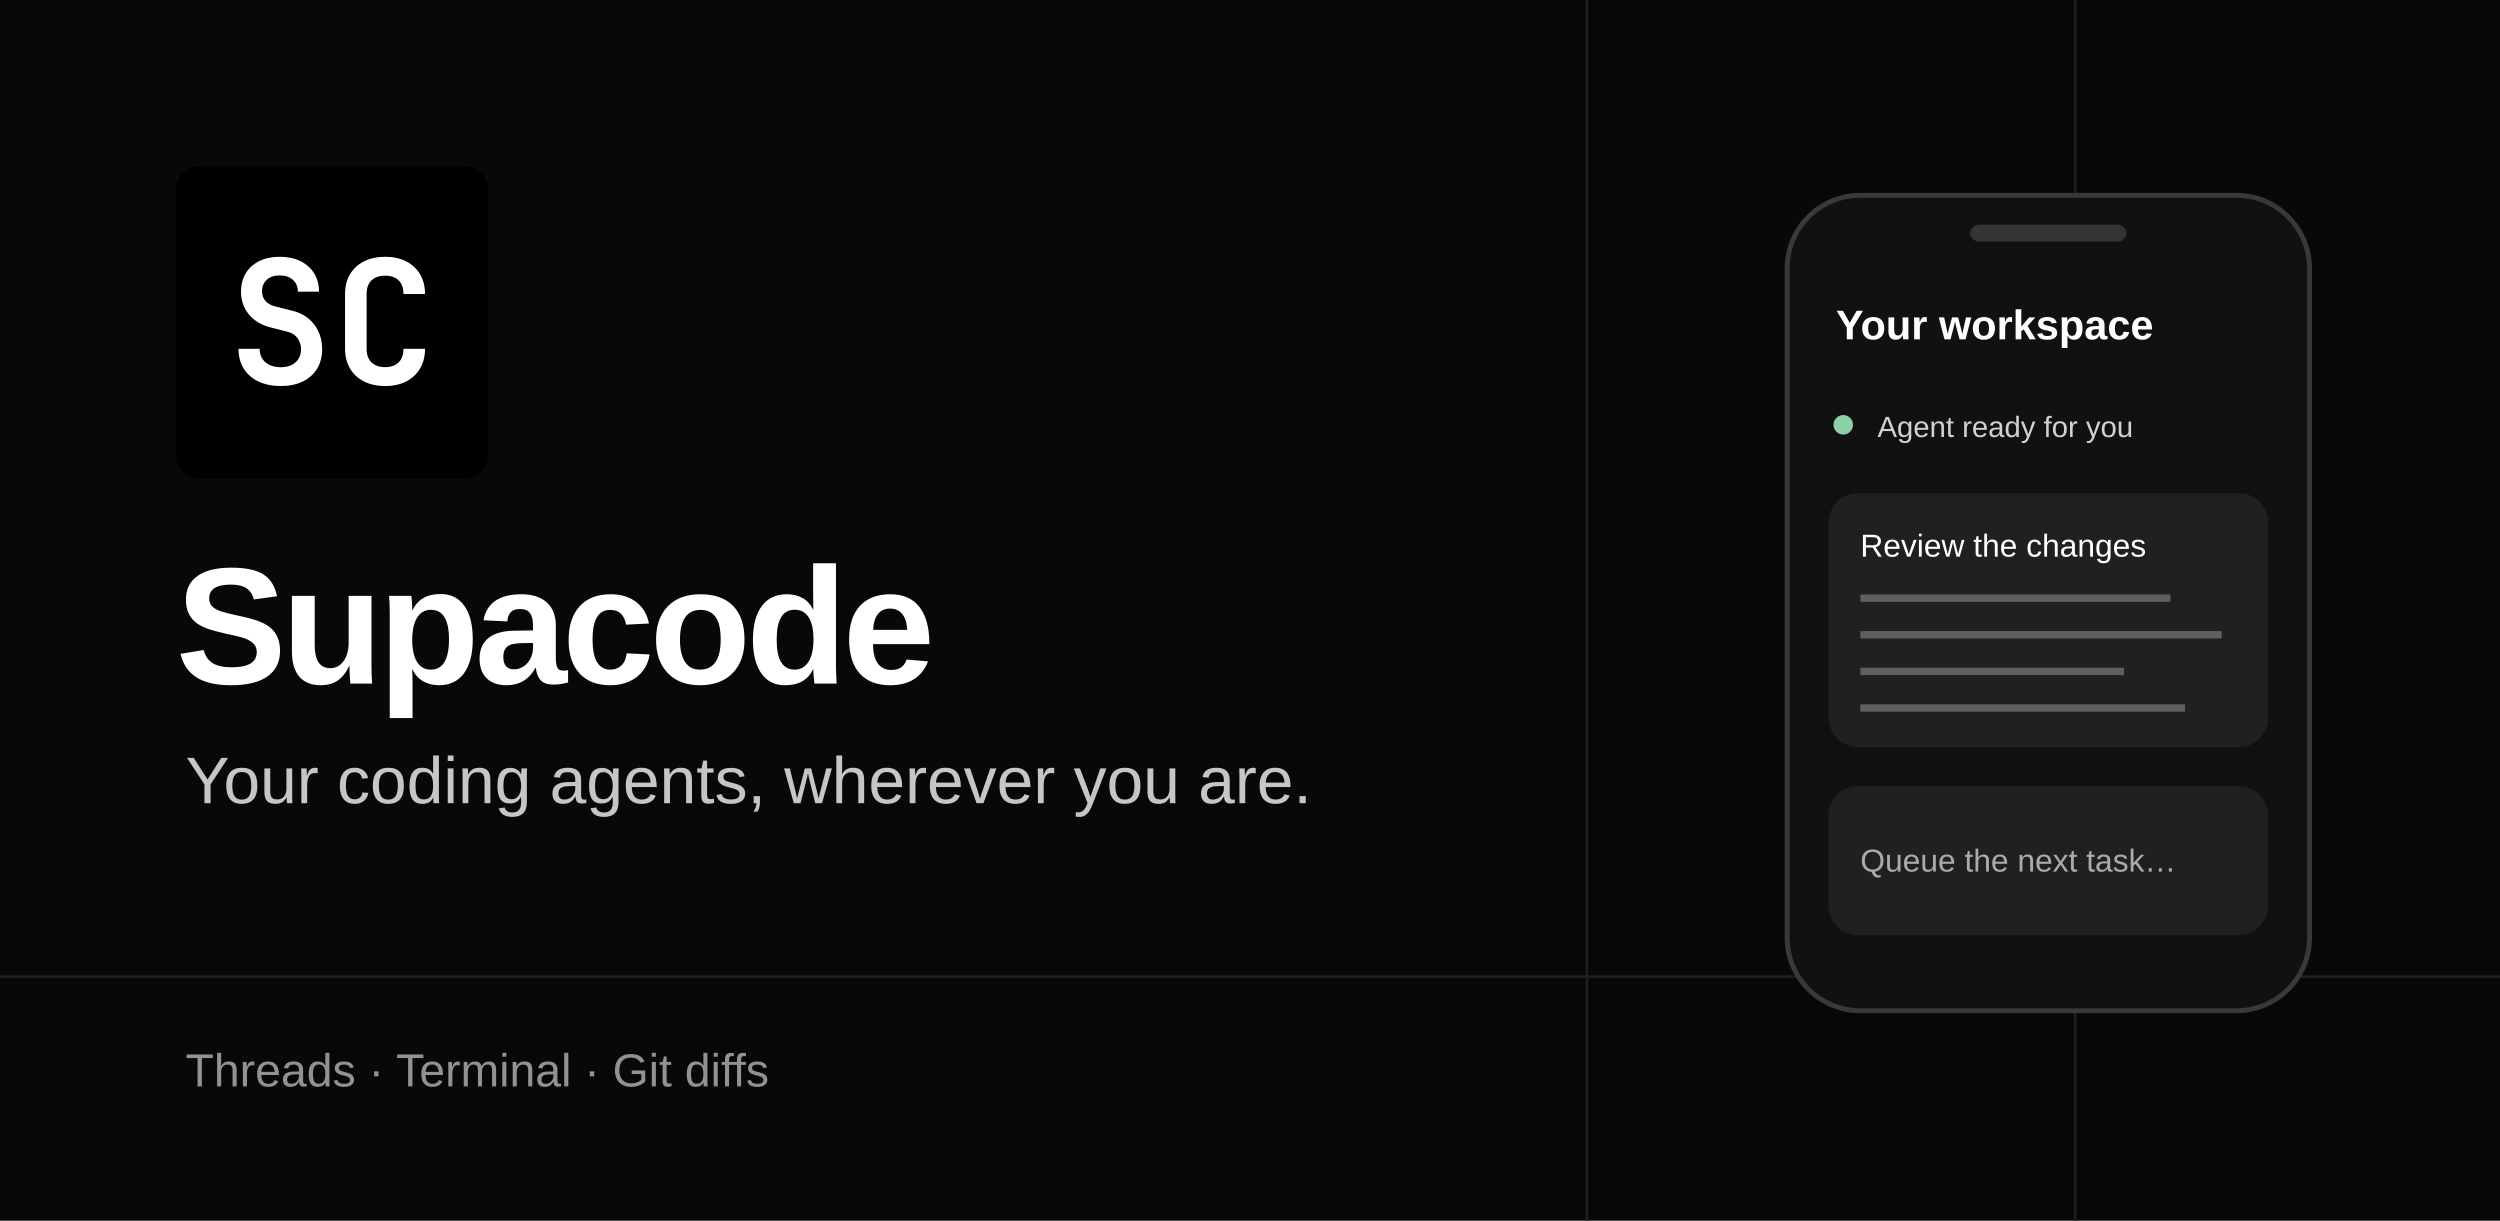
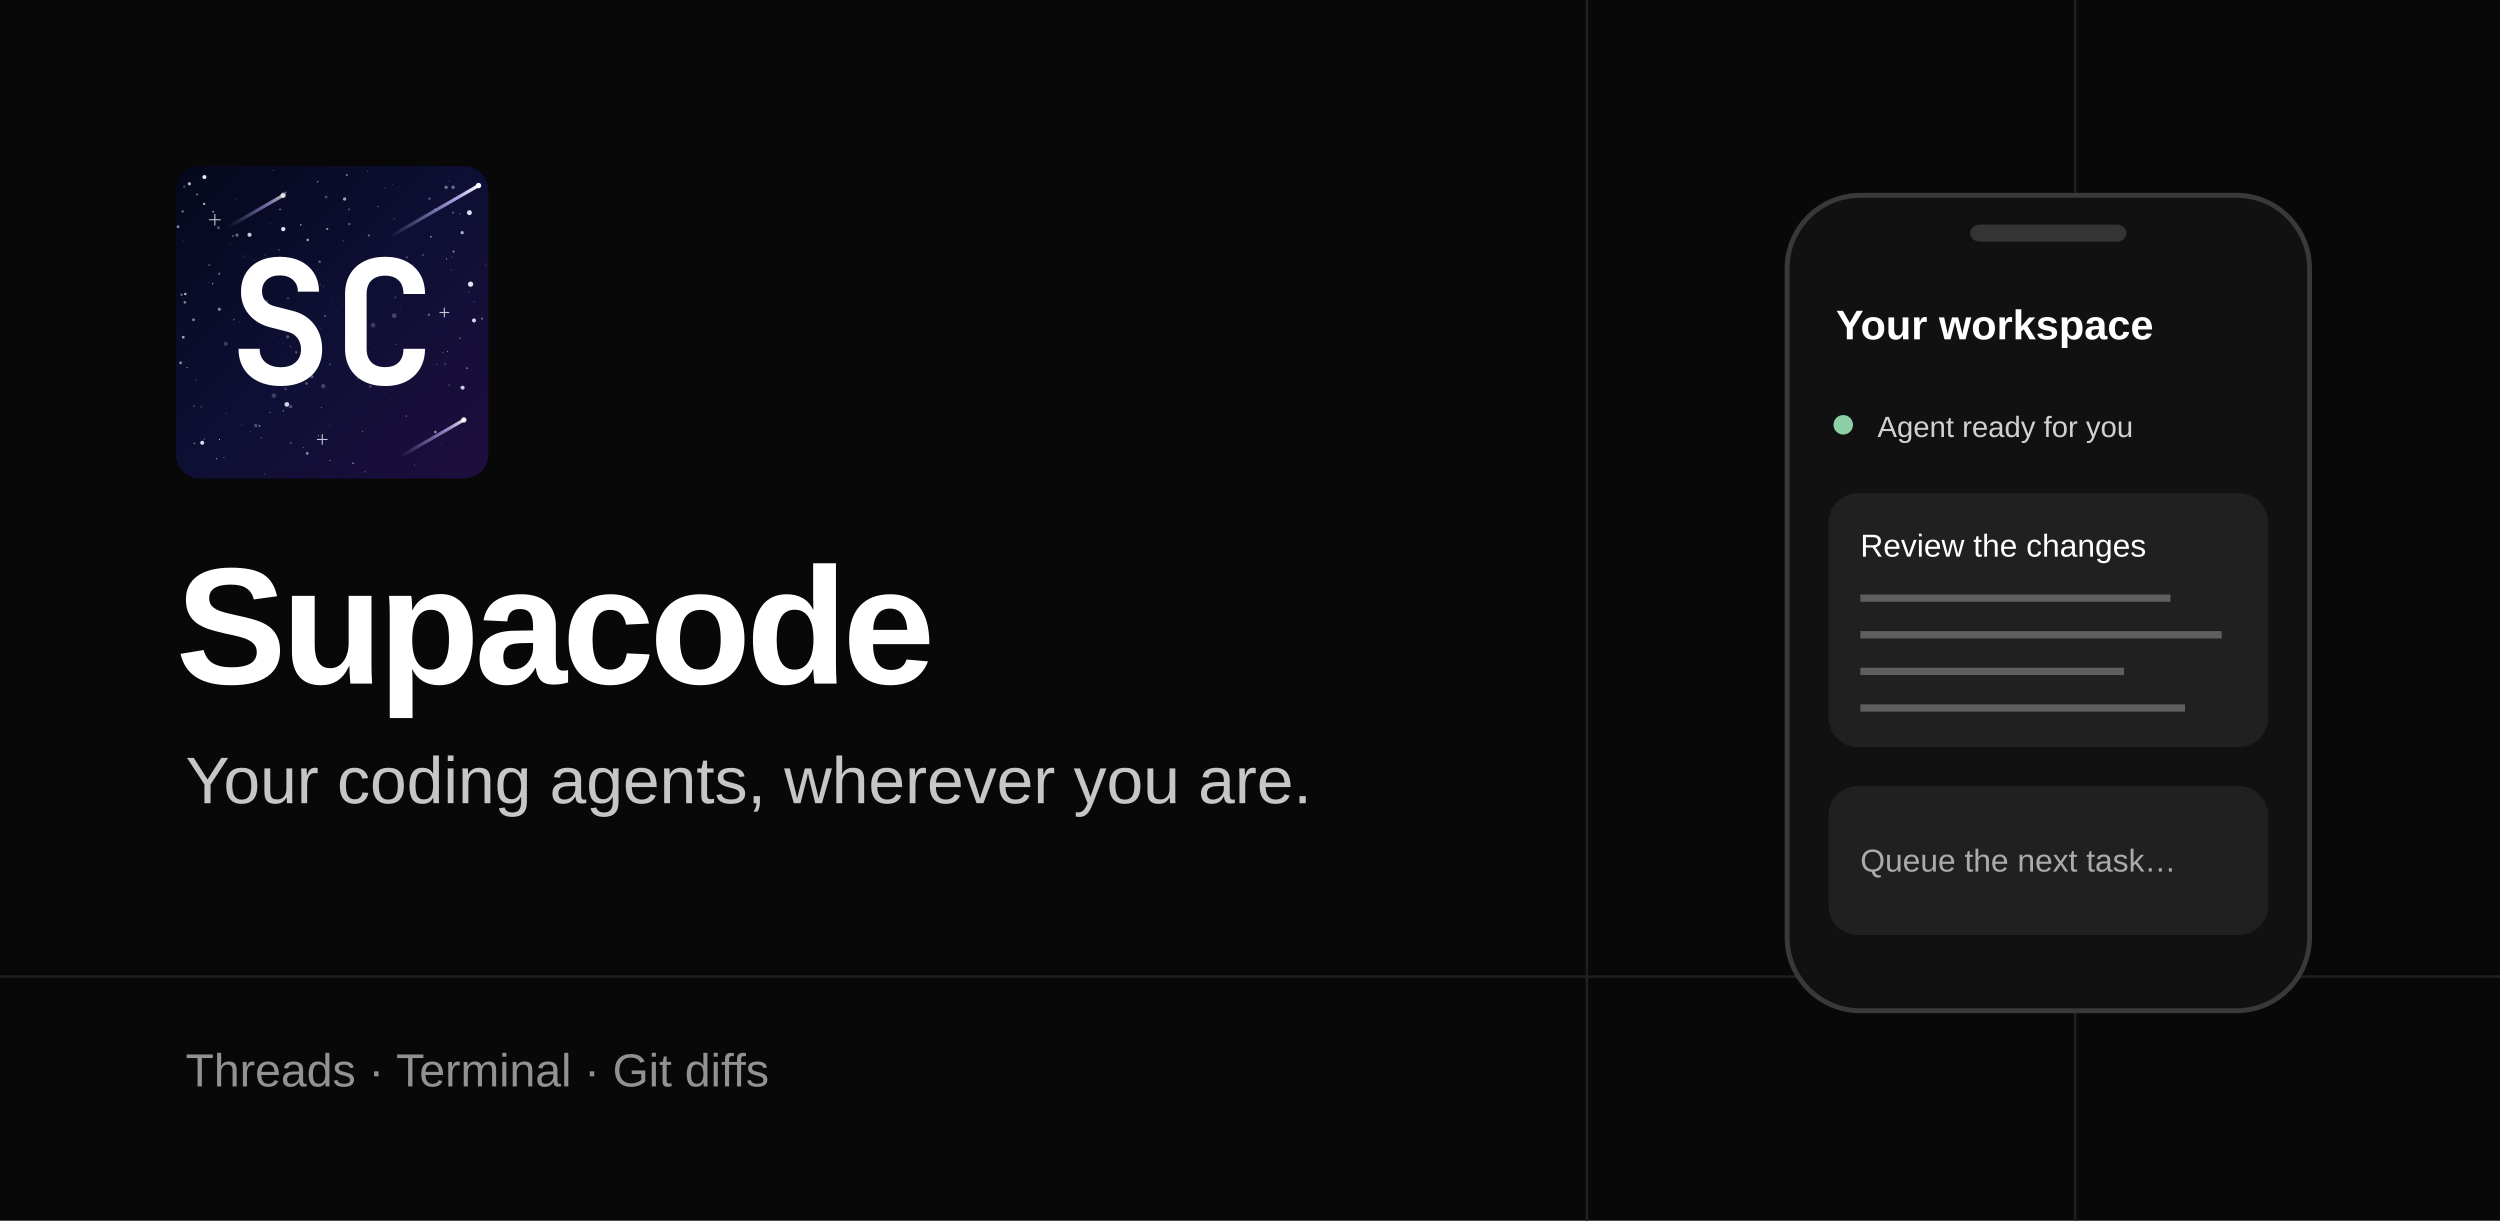
<svg xmlns="http://www.w3.org/2000/svg" width="1024" height="500" viewBox="0 0 1024 500">
  <rect width="1024" height="500" fill="#080808" />
  <path d="M650 0V500M850 0V500M0 400H1024" stroke="#202020" />
  <g transform="translate(72 68)">
    <g>
-       <path d="M0 10C0 4.477 4.477 0 10 0H118C123.523 0 128 4.477 128 10V118C128 123.523 123.523 128 118 128H10C4.477 128 0 123.523 0 118V10Z" fill="black" />
+       <svg width="128" height="128" viewBox="0 0 128 128" fill="none">
+         <defs>
+           <linearGradient id="bg" x1="0" y1="0" x2="128" y2="128" gradientUnits="userSpaceOnUse">
+             <stop offset="0" stop-color="#05081C" stop-opacity="1" />
+             <stop offset="0.5" stop-color="#0E0F34" stop-opacity="1" />
+             <stop offset="1" stop-color="#1E0E3E" stop-opacity="1" />
+           </linearGradient>
+           <linearGradient id="m0" x1="124" y1="8" x2="87.63" y2="29" gradientUnits="userSpaceOnUse">
+             <stop offset="0" stop-color="#FFFFFF" stop-opacity="1" />
+             <stop offset="0.25" stop-color="#C9B8FF" stop-opacity="0.85" />
+             <stop offset="1" stop-color="#C9B8FF" stop-opacity="0" />
+           </linearGradient>
+           <linearGradient id="m1" x1="118" y1="104" x2="92.02" y2="119" gradientUnits="userSpaceOnUse">
+             <stop offset="0" stop-color="#FFFFFF" stop-opacity="1" />
+             <stop offset="0.25" stop-color="#C9B8FF" stop-opacity="0.85" />
+             <stop offset="1" stop-color="#C9B8FF" stop-opacity="0" />
+           </linearGradient>
+           <linearGradient id="m2" x1="44" y1="12" x2="21.48" y2="25" gradientUnits="userSpaceOnUse">
+             <stop offset="0" stop-color="#FFFFFF" stop-opacity="1" />
+             <stop offset="0.25" stop-color="#C9B8FF" stop-opacity="0.85" />
+             <stop offset="1" stop-color="#C9B8FF" stop-opacity="0" />
+           </linearGradient>
+           <clipPath id="frame">
+             <rect width="128" height="128" rx="10" />
+           </clipPath>
+         </defs>
+         <g clip-path="url(#frame)">
+           <rect width="128" height="128" fill="url(#bg)" />
+           <circle cx="75.25" cy="86.82" r="0.46" fill="#E8EDFF" fill-opacity="0.13" />
+           <circle cx="17.51" cy="25.28" r="0.63" fill="#E8EDFF" fill-opacity="0.31" />
+           <circle cx="82.74" cy="16.63" r="0.26" fill="#E8EDFF" fill-opacity="0.5" />
+           <circle cx="0.94" cy="24.88" r="0.59" fill="#E8EDFF" fill-opacity="0.55" />
+           <circle cx="16.77" cy="119.91" r="0.26" fill="#E8EDFF" fill-opacity="0.68" />
+           <circle cx="113.6" cy="8.7" r="0.71" fill="#E8EDFF" fill-opacity="0.43" />
+           <circle cx="63.19" cy="106.28" r="0.18" fill="#E8EDFF" fill-opacity="0.39" />
+           <circle cx="76.43" cy="108.64" r="0.19" fill="#E8EDFF" fill-opacity="0.76" />
+           <circle cx="34.99" cy="111.36" r="0.2" fill="#E8EDFF" fill-opacity="0.8" />
+           <circle cx="36.68" cy="36.79" r="0.2" fill="#E8EDFF" fill-opacity="0.23" />
+           <circle cx="85.77" cy="75.29" r="0.19" fill="#E8EDFF" fill-opacity="0.23" />
+           <circle cx="1.97" cy="80.63" r="0.6" fill="#E8EDFF" fill-opacity="0.53" />
+           <circle cx="78.52" cy="2.12" r="0.2" fill="#E8EDFF" fill-opacity="0.51" />
+           <circle cx="39.78" cy="69.91" r="0.25" fill="#E8EDFF" fill-opacity="0.12" />
+           <circle cx="44.95" cy="10.83" r="0.36" fill="#E8EDFF" fill-opacity="0.52" />
+           <circle cx="19.74" cy="119.38" r="0.23" fill="#E8EDFF" fill-opacity="0.47" />
+           <circle cx="97.87" cy="42.43" r="0.32" fill="#E8EDFF" fill-opacity="0.19" />
+           <circle cx="33.92" cy="52.5" r="0.59" fill="#E8EDFF" fill-opacity="0.12" />
+           <circle cx="24.82" cy="13.46" r="0.18" fill="#E8EDFF" fill-opacity="0.51" />
+           <circle cx="76.78" cy="49.39" r="0.5" fill="#E8EDFF" fill-opacity="0.28" />
+           <circle cx="71.07" cy="23.76" r="0.52" fill="#E8EDFF" fill-opacity="0.31" />
+           <circle cx="87.3" cy="37.79" r="0.27" fill="#E8EDFF" fill-opacity="0.22" />
+           <circle cx="89.49" cy="61.3" r="0.99" fill="#E8EDFF" fill-opacity="0.24" />
+           <circle cx="63.16" cy="120.64" r="0.21" fill="#E8EDFF" fill-opacity="0.79" />
+           <circle cx="94.42" cy="102.42" r="0.25" fill="#E8EDFF" fill-opacity="0.69" />
+           <circle cx="44.01" cy="25.83" r="0.88" fill="#E8EDFF" fill-opacity="0.96" />
+           <circle cx="17.81" cy="44.14" r="0.49" fill="#E8EDFF" fill-opacity="0.39" />
+           <circle cx="42.71" cy="17.79" r="0.38" fill="#E8EDFF" fill-opacity="0.47" />
+           <circle cx="110.72" cy="8.72" r="0.69" fill="#E8EDFF" fill-opacity="0.45" />
+           <circle cx="82.94" cy="43.53" r="0.6" fill="#E8EDFF" fill-opacity="0.29" />
+           <circle cx="92.15" cy="57.46" r="0.2" fill="#E8EDFF" fill-opacity="0.21" />
+           <circle cx="52.23" cy="115.29" r="0.19" fill="#E8EDFF" fill-opacity="0.62" />
+           <circle cx="97.28" cy="71.71" r="0.21" fill="#E8EDFF" fill-opacity="0.25" />
+           <circle cx="63.87" cy="54.42" r="0.21" fill="#E8EDFF" fill-opacity="0.23" />
+           <circle cx="2.83" cy="18.61" r="0.55" fill="#E8EDFF" fill-opacity="0.39" />
+           <circle cx="58.14" cy="6.45" r="0.28" fill="#E8EDFF" fill-opacity="0.72" />
+           <circle cx="10.44" cy="98.63" r="0.31" fill="#E8EDFF" fill-opacity="0.31" />
+           <circle cx="70.52" cy="80.23" r="0.19" fill="#E8EDFF" fill-opacity="0.31" />
+           <circle cx="8.3" cy="87.58" r="0.2" fill="#E8EDFF" fill-opacity="0.58" />
+           <circle cx="3.07" cy="70.13" r="0.58" fill="#E8EDFF" fill-opacity="0.67" />
+           <circle cx="36.53" cy="36.35" r="0.28" fill="#E8EDFF" fill-opacity="0.24" />
+           <circle cx="23.41" cy="69.66" r="0.19" fill="#E8EDFF" fill-opacity="0.25" />
+           <circle cx="101.24" cy="36.43" r="0.47" fill="#E8EDFF" fill-opacity="0.23" />
+           <circle cx="11.73" cy="111.89" r="0.33" fill="#E8EDFF" fill-opacity="0.26" />
+           <circle cx="17.89" cy="112.01" r="0.25" fill="#E8EDFF" fill-opacity="0.79" />
+           <circle cx="47.04" cy="98.57" r="0.67" fill="#E8EDFF" fill-opacity="0.3" />
+           <circle cx="122.21" cy="55.52" r="0.18" fill="#E8EDFF" fill-opacity="0.55" />
+           <circle cx="98.81" cy="81.88" r="0.68" fill="#E8EDFF" fill-opacity="0.24" />
+           <circle cx="111.33" cy="75.99" r="0.25" fill="#E8EDFF" fill-opacity="0.57" />
+           <circle cx="71.6" cy="75.7" r="0.41" fill="#E8EDFF" fill-opacity="0.33" />
+           <circle cx="58.41" cy="50.38" r="0.26" fill="#E8EDFF" fill-opacity="0.31" />
+           <circle cx="120.27" cy="19.11" r="1.01" fill="#E8EDFF" fill-opacity="0.94" />
+           <circle cx="119.92" cy="51.48" r="0.27" fill="#E8EDFF" fill-opacity="0.33" />
+           <circle cx="32.4" cy="62.57" r="0.18" fill="#E8EDFF" fill-opacity="0.28" />
+           <circle cx="104.48" cy="29.01" r="0.34" fill="#E8EDFF" fill-opacity="0.73" />
+           <circle cx="116.65" cy="90.68" r="0.28" fill="#E8EDFF" fill-opacity="0.46" />
+           <circle cx="46.74" cy="62.18" r="0.42" fill="#E8EDFF" fill-opacity="0.15" />
+           <circle cx="44.14" cy="72.51" r="0.26" fill="#E8EDFF" fill-opacity="0.18" />
+           <circle cx="58.42" cy="110.4" r="0.27" fill="#E8EDFF" fill-opacity="0.41" />
+           <circle cx="26.9" cy="106" r="0.21" fill="#E8EDFF" fill-opacity="0.28" />
+           <circle cx="23.41" cy="28.68" r="0.28" fill="#E8EDFF" fill-opacity="0.74" />
+           <circle cx="62.05" cy="25.78" r="0.44" fill="#E8EDFF" fill-opacity="0.59" />
+           <circle cx="15.1" cy="48.2" r="0.29" fill="#E8EDFF" fill-opacity="0.67" />
+           <circle cx="59.51" cy="66.54" r="0.23" fill="#E8EDFF" fill-opacity="0.21" />
+           <circle cx="85.65" cy="8.98" r="0.19" fill="#E8EDFF" fill-opacity="0.52" />
+           <circle cx="68.35" cy="56.94" r="0.21" fill="#E8EDFF" fill-opacity="0.14" />
+           <circle cx="37.84" cy="60.03" r="0.18" fill="#E8EDFF" fill-opacity="0.22" />
+           <circle cx="25.99" cy="63.93" r="0.22" fill="#E8EDFF" fill-opacity="0.26" />
+           <circle cx="77.54" cy="125.25" r="0.33" fill="#E8EDFF" fill-opacity="0.29" />
+           <circle cx="38.66" cy="100.9" r="0.24" fill="#E8EDFF" fill-opacity="0.51" />
+           <circle cx="54.03" cy="30.27" r="0.48" fill="#E8EDFF" fill-opacity="0.78" />
+           <circle cx="36.45" cy="126.15" r="0.2" fill="#E8EDFF" fill-opacity="0.43" />
+           <circle cx="8.73" cy="11.68" r="0.41" fill="#E8EDFF" fill-opacity="0.5" />
+           <circle cx="125.47" cy="62.52" r="0.43" fill="#E8EDFF" fill-opacity="0.45" />
+           <circle cx="27.92" cy="36.91" r="0.24" fill="#E8EDFF" fill-opacity="0.3" />
+           <circle cx="122.15" cy="63.25" r="0.83" fill="#E8EDFF" fill-opacity="0.9" />
+           <circle cx="20.47" cy="72.82" r="0.86" fill="#E8EDFF" fill-opacity="0.22" />
+           <circle cx="79.66" cy="90.33" r="0.54" fill="#E8EDFF" fill-opacity="0.26" />
+           <circle cx="95.54" cy="75.94" r="0.45" fill="#E8EDFF" fill-opacity="0.21" />
+           <circle cx="30.53" cy="65.51" r="0.19" fill="#E8EDFF" fill-opacity="0.12" />
+           <circle cx="46.95" cy="73.82" r="0.28" fill="#E8EDFF" fill-opacity="0.36" />
+           <circle cx="65.59" cy="59.14" r="0.19" fill="#E8EDFF" fill-opacity="0.14" />
+           <circle cx="3.73" cy="55.83" r="0.58" fill="#E8EDFF" fill-opacity="0.5" />
+           <circle cx="106.93" cy="81.32" r="0.27" fill="#E8EDFF" fill-opacity="0.3" />
+           <circle cx="117.51" cy="90.81" r="0.81" fill="#E8EDFF" fill-opacity="0.86" />
+           <circle cx="3.22" cy="30.71" r="0.18" fill="#E8EDFF" fill-opacity="0.33" />
+           <circle cx="46.27" cy="63.9" r="0.44" fill="#E8EDFF" fill-opacity="0.28" />
+           <circle cx="23.81" cy="62.86" r="0.38" fill="#E8EDFF" fill-opacity="0.3" />
+           <circle cx="108.93" cy="113.55" r="0.19" fill="#E8EDFF" fill-opacity="0.31" />
+           <circle cx="53.52" cy="89.09" r="0.54" fill="#E8EDFF" fill-opacity="0.35" />
+           <circle cx="91.5" cy="43.69" r="0.24" fill="#E8EDFF" fill-opacity="0.22" />
+           <circle cx="127.18" cy="125.98" r="0.26" fill="#E8EDFF" fill-opacity="0.67" />
+           <circle cx="52.8" cy="74.97" r="0.3" fill="#E8EDFF" fill-opacity="0.32" />
+           <circle cx="17.84" cy="58.68" r="0.67" fill="#E8EDFF" fill-opacity="0.51" />
+           <circle cx="126.8" cy="40.51" r="0.18" fill="#E8EDFF" fill-opacity="0.46" />
+           <circle cx="103.68" cy="60.94" r="0.52" fill="#E8EDFF" fill-opacity="0.34" />
+           <circle cx="38.49" cy="23.65" r="0.19" fill="#E8EDFF" fill-opacity="0.34" />
+           <circle cx="81.49" cy="74.56" r="0.2" fill="#E8EDFF" fill-opacity="0.21" />
+           <circle cx="97.28" cy="40.39" r="0.18" fill="#E8EDFF" fill-opacity="0.34" />
+           <circle cx="3.32" cy="1.77" r="0.3" fill="#E8EDFF" fill-opacity="0.78" />
+           <circle cx="89.98" cy="53.81" r="0.42" fill="#E8EDFF" fill-opacity="0.21" />
+           <circle cx="116.35" cy="19.58" r="0.23" fill="#E8EDFF" fill-opacity="0.53" />
+           <circle cx="80.82" cy="65.18" r="0.94" fill="#E8EDFF" fill-opacity="0.21" />
+           <circle cx="70.95" cy="17.78" r="0.43" fill="#E8EDFF" fill-opacity="0.29" />
+           <circle cx="25.07" cy="28.31" r="0.67" fill="#E8EDFF" fill-opacity="0.42" />
+           <circle cx="11.62" cy="15.51" r="0.48" fill="#E8EDFF" fill-opacity="0.72" />
+           <circle cx="32.78" cy="106.3" r="0.71" fill="#E8EDFF" fill-opacity="0.29" />
+           <circle cx="59.64" cy="98.84" r="0.19" fill="#E8EDFF" fill-opacity="0.69" />
+           <circle cx="94.65" cy="37.4" r="0.47" fill="#E8EDFF" fill-opacity="0.22" />
+           <circle cx="75.24" cy="47.68" r="0.49" fill="#E8EDFF" fill-opacity="0.36" />
+           <circle cx="34.31" cy="106.45" r="0.37" fill="#E8EDFF" fill-opacity="0.59" />
+           <circle cx="36.39" cy="45.82" r="0.3" fill="#E8EDFF" fill-opacity="0.16" />
+           <circle cx="110.36" cy="81.04" r="0.23" fill="#E8EDFF" fill-opacity="0.76" />
+           <circle cx="77.05" cy="74.94" r="0.18" fill="#E8EDFF" fill-opacity="0.34" />
+           <circle cx="5.57" cy="7.29" r="0.66" fill="#E8EDFF" fill-opacity="0.76" />
+           <circle cx="44.97" cy="91.29" r="0.69" fill="#E8EDFF" fill-opacity="0.15" />
+           <circle cx="7.26" cy="62.98" r="0.57" fill="#E8EDFF" fill-opacity="0.54" />
+           <circle cx="40.17" cy="94.05" r="0.94" fill="#E8EDFF" fill-opacity="0.22" />
+           <circle cx="113.78" cy="35.04" r="0.46" fill="#E8EDFF" fill-opacity="0.49" />
+           <circle cx="47.11" cy="113.46" r="0.28" fill="#E8EDFF" fill-opacity="0.73" />
+           <circle cx="32.1" cy="38.51" r="0.21" fill="#E8EDFF" fill-opacity="0.32" />
+           <circle cx="60.4" cy="90.16" r="0.9" fill="#E8EDFF" fill-opacity="0.23" />
+           <circle cx="4.64" cy="82.55" r="0.28" fill="#E8EDFF" fill-opacity="0.59" />
+           <circle cx="111.93" cy="89.73" r="0.31" fill="#E8EDFF" fill-opacity="0.36" />
+           <circle cx="99.32" cy="86.39" r="0.18" fill="#E8EDFF" fill-opacity="0.11" />
+           <circle cx="117.3" cy="27.29" r="0.66" fill="#E8EDFF" fill-opacity="0.74" />
+           <circle cx="11.72" cy="4.52" r="0.83" fill="#E8EDFF" fill-opacity="0.98" />
+           <circle cx="55.77" cy="86.3" r="0.67" fill="#E8EDFF" fill-opacity="0.33" />
+           <circle cx="72.23" cy="63.97" r="0.18" fill="#E8EDFF" fill-opacity="0.15" />
+           <circle cx="59.21" cy="48.54" r="0.24" fill="#E8EDFF" fill-opacity="0.25" />
+           <circle cx="37.11" cy="55.68" r="0.72" fill="#E8EDFF" fill-opacity="0.31" />
+           <circle cx="53.84" cy="117.7" r="0.57" fill="#E8EDFF" fill-opacity="0.57" />
+           <circle cx="3.9" cy="52.42" r="0.51" fill="#E8EDFF" fill-opacity="0.75" />
+           <circle cx="60.48" cy="49.27" r="0.29" fill="#E8EDFF" fill-opacity="0.19" />
+           <circle cx="70.16" cy="65.09" r="0.21" fill="#E8EDFF" fill-opacity="0.19" />
+           <circle cx="30.69" cy="108.9" r="0.21" fill="#E8EDFF" fill-opacity="0.43" />
+           <circle cx="103.91" cy="13.36" r="0.53" fill="#E8EDFF" fill-opacity="0.31" />
+           <circle cx="42.28" cy="34.32" r="0.4" fill="#E8EDFF" fill-opacity="0.22" />
+           <circle cx="116.51" cy="70.54" r="0.31" fill="#E8EDFF" fill-opacity="0.5" />
+           <circle cx="88.97" cy="41.02" r="0.2" fill="#E8EDFF" fill-opacity="0.18" />
+           <circle cx="120.75" cy="48.4" r="1.08" fill="#E8EDFF" fill-opacity="0.97" />
+           <circle cx="43.28" cy="36.88" r="0.2" fill="#E8EDFF" fill-opacity="0.13" />
+           <circle cx="44.06" cy="100.26" r="0.33" fill="#E8EDFF" fill-opacity="0.43" />
+           <circle cx="61.17" cy="61.39" r="0.48" fill="#E8EDFF" fill-opacity="0.28" />
+           <circle cx="106.3" cy="108.95" r="0.54" fill="#E8EDFF" fill-opacity="0.58" />
+           <circle cx="112.86" cy="42.58" r="0.2" fill="#E8EDFF" fill-opacity="0.45" />
+           <circle cx="83.54" cy="83.44" r="0.95" fill="#E8EDFF" fill-opacity="0.22" />
+           <circle cx="39.94" cy="1.78" r="0.19" fill="#E8EDFF" fill-opacity="0.59" />
+           <circle cx="72.65" cy="121.76" r="0.35" fill="#E8EDFF" fill-opacity="0.56" />
+           <circle cx="15.28" cy="18.73" r="0.38" fill="#E8EDFF" fill-opacity="0.68" />
+           <circle cx="58.92" cy="39.21" r="0.55" fill="#E8EDFF" fill-opacity="0.34" />
+           <circle cx="13.37" cy="47.74" r="0.18" fill="#E8EDFF" fill-opacity="0.34" />
+           <circle cx="61.59" cy="12.72" r="0.58" fill="#E8EDFF" fill-opacity="0.27" />
+           <circle cx="63.1" cy="81.23" r="0.36" fill="#E8EDFF" fill-opacity="0.31" />
+           <circle cx="49.31" cy="76.29" r="0.48" fill="#E8EDFF" fill-opacity="0.32" />
+           <circle cx="7.52" cy="98.34" r="0.33" fill="#E8EDFF" fill-opacity="0.4" />
+           <circle cx="89.51" cy="21.63" r="0.2" fill="#E8EDFF" fill-opacity="0.54" />
+           <circle cx="113.28" cy="37.25" r="0.27" fill="#E8EDFF" fill-opacity="0.27" />
+           <circle cx="79.08" cy="28.42" r="0.43" fill="#E8EDFF" fill-opacity="0.44" />
+           <circle cx="90.2" cy="73.07" r="0.26" fill="#E8EDFF" fill-opacity="0.32" />
+           <circle cx="13.68" cy="40.59" r="0.33" fill="#E8EDFF" fill-opacity="0.5" />
+           <circle cx="7.62" cy="113.64" r="0.36" fill="#E8EDFF" fill-opacity="0.44" />
+           <circle cx="30.2" cy="28.16" r="0.84" fill="#E8EDFF" fill-opacity="0.87" />
+           <circle cx="68.59" cy="30.66" r="0.27" fill="#E8EDFF" fill-opacity="0.32" />
+           <circle cx="70.05" cy="3.68" r="0.44" fill="#E8EDFF" fill-opacity="0.45" />
+           <circle cx="69.16" cy="13.5" r="0.68" fill="#E8EDFF" fill-opacity="0.67" />
+           <circle cx="2.35" cy="52.72" r="0.44" fill="#E8EDFF" fill-opacity="0.51" />
+           <circle cx="10.83" cy="113.36" r="0.83" fill="#E8EDFF" fill-opacity="0.92" />
+           <circle cx="119.27" cy="82.81" r="0.4" fill="#E8EDFF" fill-opacity="0.43" />
+           <circle cx="3.5" cy="8.41" r="0.52" fill="#E8EDFF" fill-opacity="0.26" />
+           <circle cx="111.64" cy="6.21" r="0.2" fill="#E8EDFF" fill-opacity="0.32" />
+           <circle cx="37.44" cy="62.52" r="0.34" fill="#E8EDFF" fill-opacity="0.2" />
+           <circle cx="48.18" cy="63.38" r="0.19" fill="#E8EDFF" fill-opacity="0.31" />
+           <circle cx="20.68" cy="101.25" r="0.18" fill="#E8EDFF" fill-opacity="0.49" />
+           <circle cx="85.94" cy="92.99" r="0.22" fill="#E8EDFF" fill-opacity="0.17" />
+           <circle cx="97.8" cy="122.42" r="0.19" fill="#E8EDFF" fill-opacity="0.54" />
+           <circle cx="45.49" cy="97.64" r="0.97" fill="#E8EDFF" fill-opacity="0.88" />
+           <circle cx="45.96" cy="54.19" r="0.55" fill="#E8EDFF" fill-opacity="0.18" />
+           <circle cx="113.58" cy="19.07" r="0.39" fill="#E8EDFF" fill-opacity="0.36" />
+           <circle cx="74.58" cy="86.87" r="0.36" fill="#E8EDFF" fill-opacity="0.26" />
+           <circle cx="42.1" cy="39.94" r="0.34" fill="#E8EDFF" fill-opacity="0.19" />
+           <circle cx="51.2" cy="24.12" r="0.34" fill="#E8EDFF" fill-opacity="0.64" />
+           <circle cx="109.34" cy="76.39" r="0.25" fill="#E8EDFF" fill-opacity="0.34" />
+           <circle cx="88.83" cy="7.4" r="0.19" fill="#E8EDFF" fill-opacity="0.43" />
+           <circle cx="110.87" cy="38.05" r="0.25" fill="#E8EDFF" fill-opacity="0.71" />
+           <circle cx="22.29" cy="32.16" r="0.19" fill="#E8EDFF" fill-opacity="0.28" />
+           <circle cx="106.16" cy="17.6" r="0.36" fill="#E8EDFF" fill-opacity="0.28" />
+           <circle cx="52.7" cy="81.04" r="0.22" fill="#E8EDFF" fill-opacity="0.18" />
+           <circle cx="45.82" cy="69.98" r="0.68" fill="#E8EDFF" fill-opacity="0.28" />
+           <circle cx="29.12" cy="52.85" r="0.32" fill="#E8EDFF" fill-opacity="0.17" />
+           <path d="M16 19.8V24.2M13.8 22H18.2" stroke="#F2F5FF" stroke-width="0.45" stroke-linecap="round" opacity="0.8" />
+           <path d="M110 58.2V61.8M108.2 60H111.8" stroke="#F2F5FF" stroke-width="0.45" stroke-linecap="round" opacity="0.8" />
+           <path d="M60 110V114M58 112H62" stroke="#F2F5FF" stroke-width="0.45" stroke-linecap="round" opacity="0.8" />
+           <path d="M124 8L87.63 29" stroke="url(#m0)" stroke-width="1.3" stroke-linecap="round" opacity="1" />
+           <circle cx="124" cy="8" r="1.11" fill="#FFFFFF" opacity="1" />
+           <path d="M118 104L92.02 119" stroke="url(#m1)" stroke-width="1.3" stroke-linecap="round" opacity="0.85" />
+           <circle cx="118" cy="104" r="1.11" fill="#FFFFFF" opacity="0.85" />
+           <path d="M44 12L21.48 25" stroke="url(#m2)" stroke-width="1.3" stroke-linecap="round" opacity="0.7" />
+           <circle cx="44" cy="12" r="1.11" fill="#FFFFFF" opacity="0.7" />
+         </g>
+       </svg>
      <path d="M 85.741 90.118 C 82.443 90.118 79.563 89.495 77.101 88.25 C 74.64 87.005 72.731 85.237 71.374 82.946 C 70.017 80.656 69.338 77.968 69.338 74.882 L 69.338 52.413 C 69.338 49.279 70.017 46.579 71.374 44.312 C 72.731 42.046 74.64 40.289 77.101 39.044 C 79.563 37.799 82.443 37.176 85.741 37.176 C 89.068 37.176 91.95 37.804 94.387 39.059 C 96.825 40.314 98.717 42.075 100.064 44.342 C 101.412 46.609 102.086 49.299 102.086 52.413 L 93.255 52.413 C 93.255 49.99 92.601 48.136 91.292 46.849 C 89.983 45.562 88.132 44.918 85.741 44.918 C 83.35 44.918 81.49 45.562 80.161 46.849 C 78.833 48.136 78.168 49.99 78.168 52.413 L 78.168 74.882 C 78.168 77.276 78.833 79.123 80.161 80.424 C 81.49 81.726 83.35 82.376 85.741 82.376 C 88.132 82.376 89.983 81.726 91.292 80.424 C 92.601 79.123 93.255 77.276 93.255 74.882 L 102.086 74.882 C 102.086 77.948 101.412 80.626 100.064 82.916 C 98.717 85.207 96.825 86.98 94.387 88.235 C 91.95 89.49 89.068 90.118 85.741 90.118 Z M 43.023 90.118 C 39.536 90.118 36.489 89.502 33.881 88.27 C 31.273 87.039 29.257 85.278 27.833 82.987 C 26.409 80.697 25.697 77.995 25.697 74.882 L 34.363 74.882 C 34.363 77.201 35.15 79.035 36.723 80.384 C 38.297 81.732 40.397 82.406 43.023 82.406 C 45.583 82.406 47.602 81.731 49.082 80.381 C 50.562 79.031 51.302 77.253 51.302 75.046 C 51.302 73.333 50.825 71.823 49.87 70.513 C 48.916 69.204 47.527 68.322 45.704 67.868 L 38.778 66.092 C 35.062 65.151 32.124 63.386 29.962 60.798 C 27.8 58.209 26.72 55.13 26.72 51.561 C 26.72 48.639 27.366 46.101 28.659 43.948 C 29.951 41.795 31.793 40.128 34.183 38.947 C 36.574 37.767 39.37 37.176 42.571 37.176 C 45.819 37.176 48.643 37.767 51.043 38.947 C 53.444 40.128 55.313 41.79 56.653 43.933 C 57.992 46.077 58.662 48.586 58.662 51.461 L 49.997 51.461 C 49.997 49.438 49.321 47.823 47.969 46.616 C 46.617 45.409 44.817 44.806 42.571 44.806 C 40.352 44.806 38.59 45.402 37.285 46.596 C 35.979 47.789 35.327 49.355 35.327 51.295 C 35.327 52.875 35.785 54.19 36.7 55.243 C 37.615 56.295 38.908 57.039 40.578 57.474 L 47.716 59.278 C 51.51 60.192 54.497 62.065 56.678 64.897 C 58.859 67.729 59.95 71.112 59.95 75.046 C 59.95 78.086 59.262 80.739 57.885 83.006 C 56.508 85.273 54.549 87.025 52.007 88.262 C 49.466 89.499 46.471 90.118 43.023 90.118 Z" fill="white" />
    </g>
  </g>
  <text x="72" y="280" fill="white" font-family="Arial,Helvetica,sans-serif" font-size="68" font-weight="700" letter-spacing="-2">Supacode</text>
  <text x="76" y="329" fill="#c6c6c6" font-family="Arial,Helvetica,sans-serif" font-size="27">Your coding agents, wherever you are.</text>
  <text x="76" y="445" fill="#929292" font-family="Arial,Helvetica,sans-serif" font-size="19">Threads · Terminal · Git diffs</text>
  <g transform="translate(732 80)">
    <rect width="214" height="334" rx="30" fill="#111" stroke="#393939" stroke-width="2" />
    <rect x="75" y="12" width="64" height="7" rx="4" fill="#343434" />
    <text x="20" y="59" fill="white" font-family="Arial,Helvetica,sans-serif" font-size="17" font-weight="700">Your workspace</text>
    <circle cx="23" cy="94" r="4" fill="#8dcfa7" />
    <text x="37" y="99" fill="#d1d1d1" font-family="Arial,Helvetica,sans-serif" font-size="12">Agent ready for you</text>
    <rect x="17" y="122" width="180" height="104" rx="12" fill="#202020" />
    <text x="30" y="148" fill="#fff" font-family="Arial,Helvetica,sans-serif" font-size="13">Review the changes</text>
    <path d="M30 165H157M30 180H178M30 195H138M30 210H163" stroke="#5f5f5f" stroke-width="3" />
    <rect x="17" y="242" width="180" height="61" rx="12" fill="#202020" />
    <text x="30" y="277" fill="#ababab" font-family="Arial,Helvetica,sans-serif" font-size="13">Queue the next task…</text>
  </g>
</svg>
